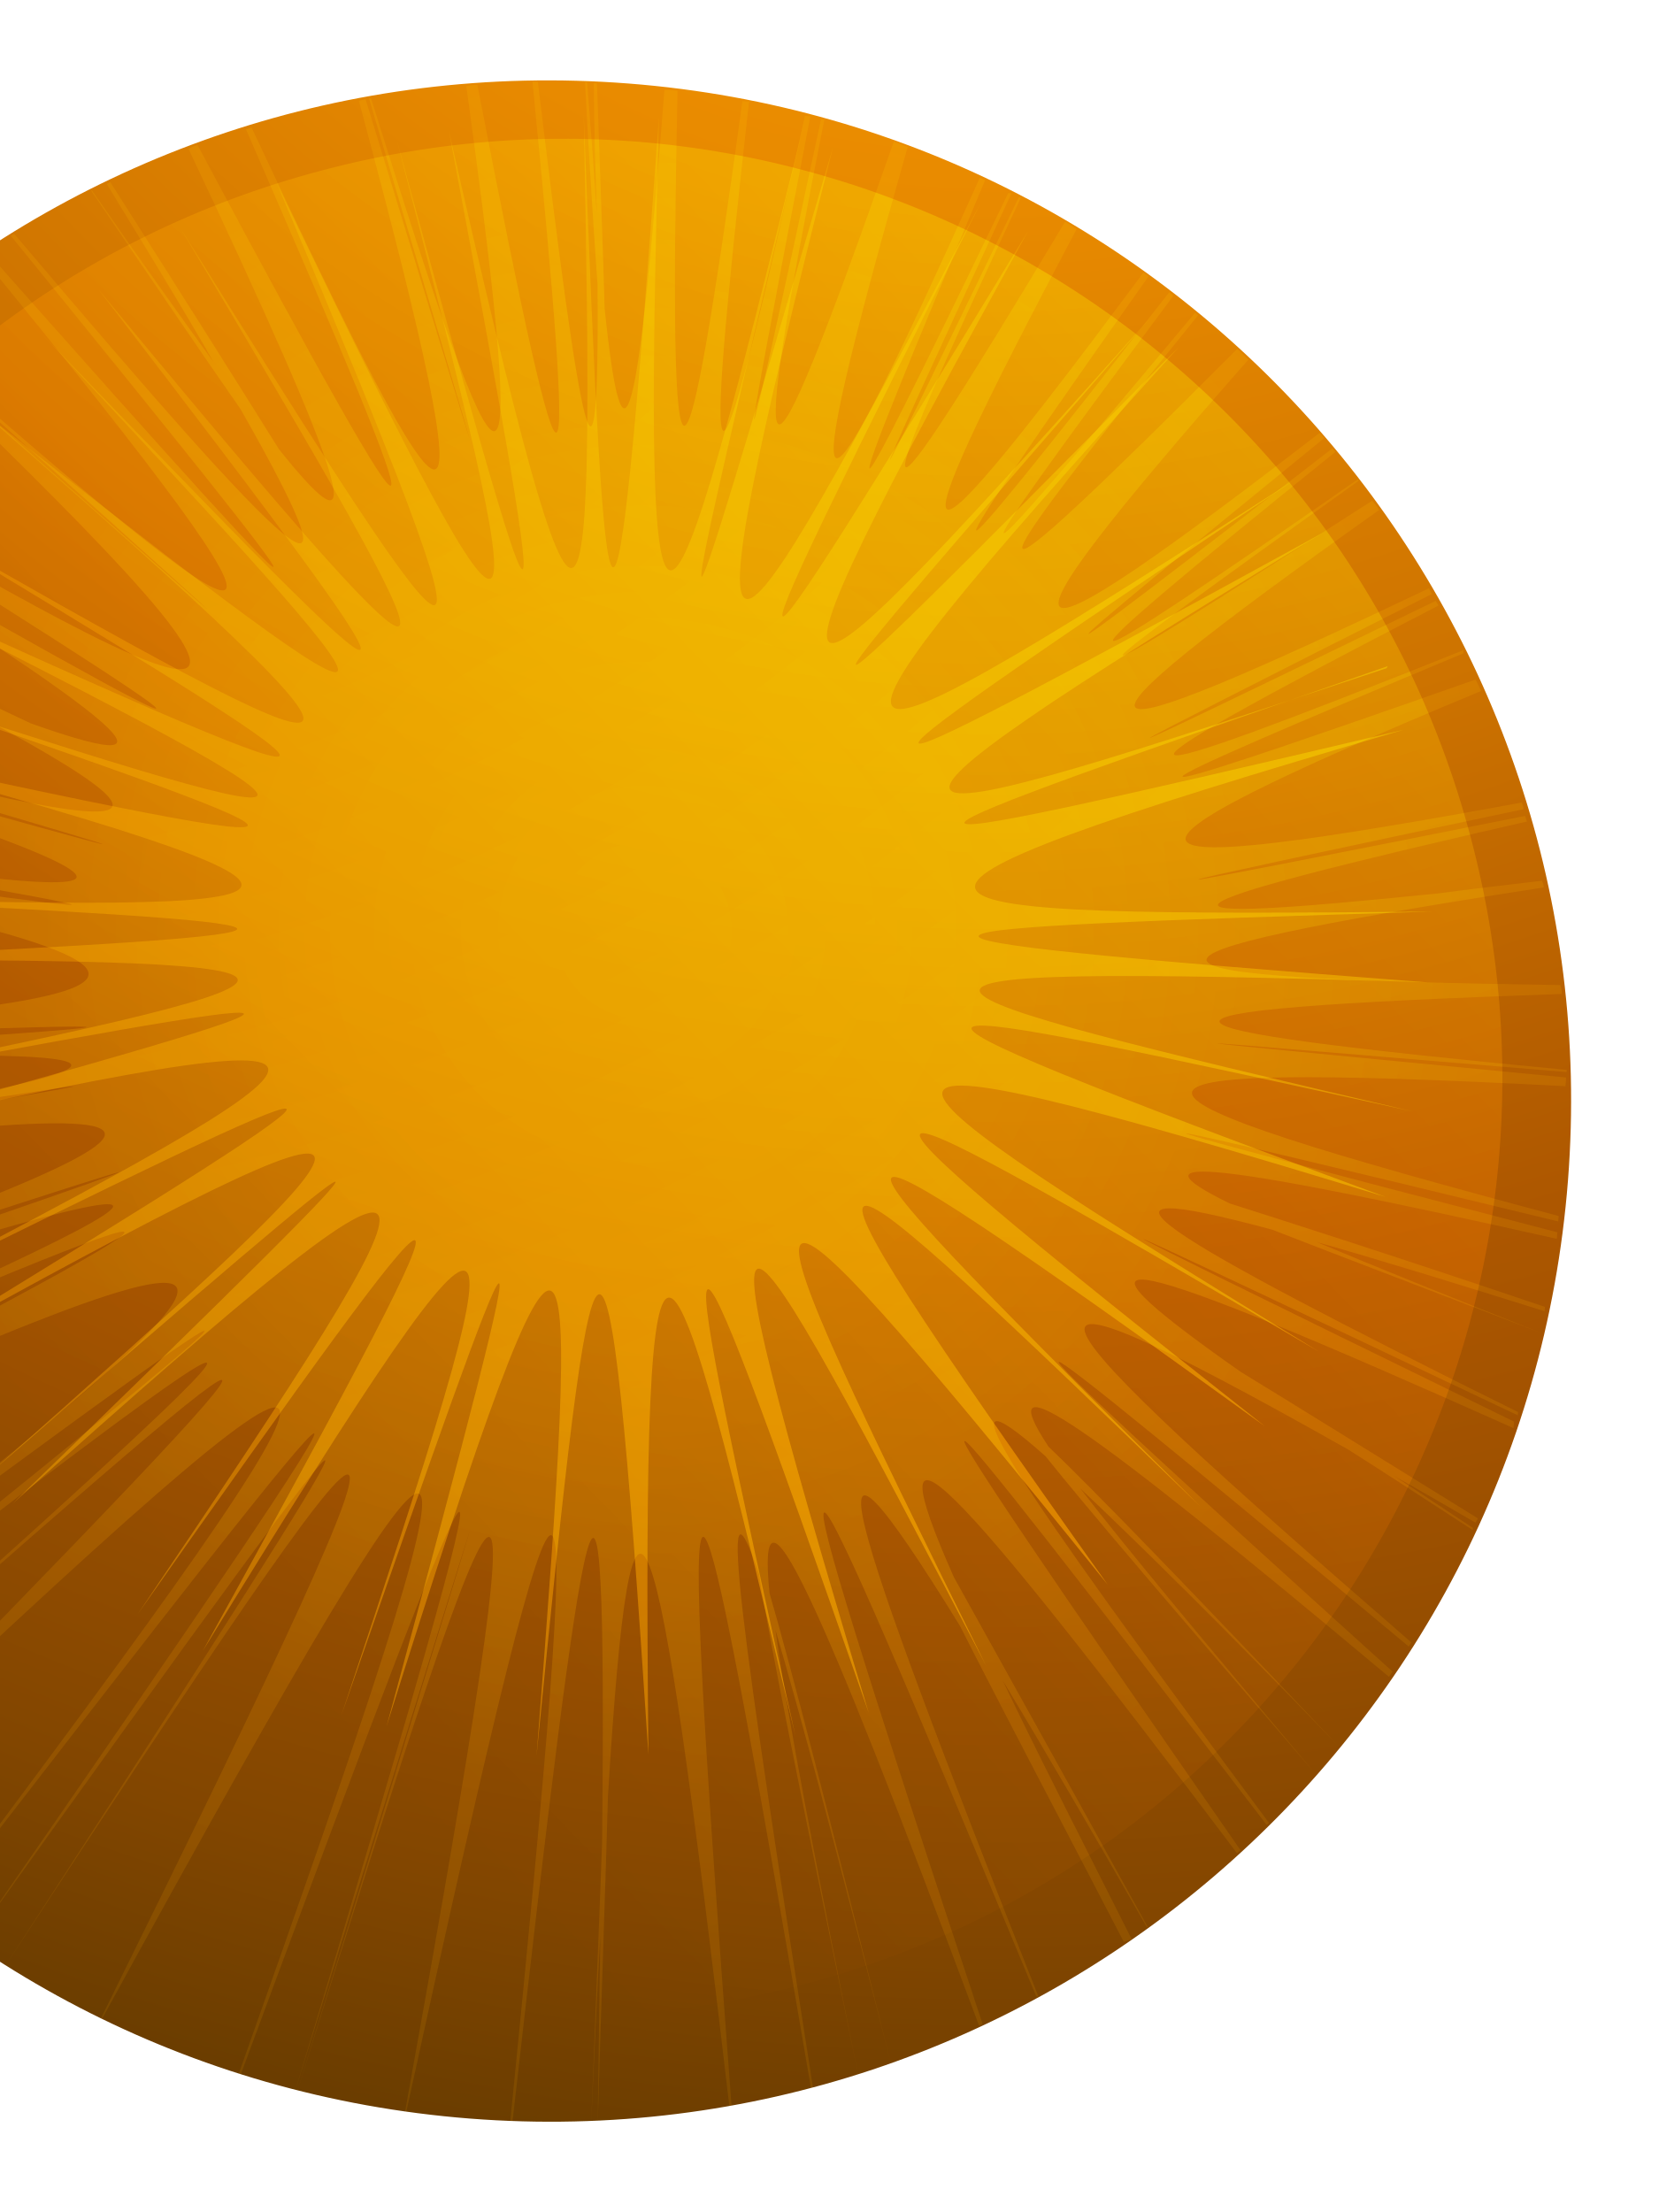
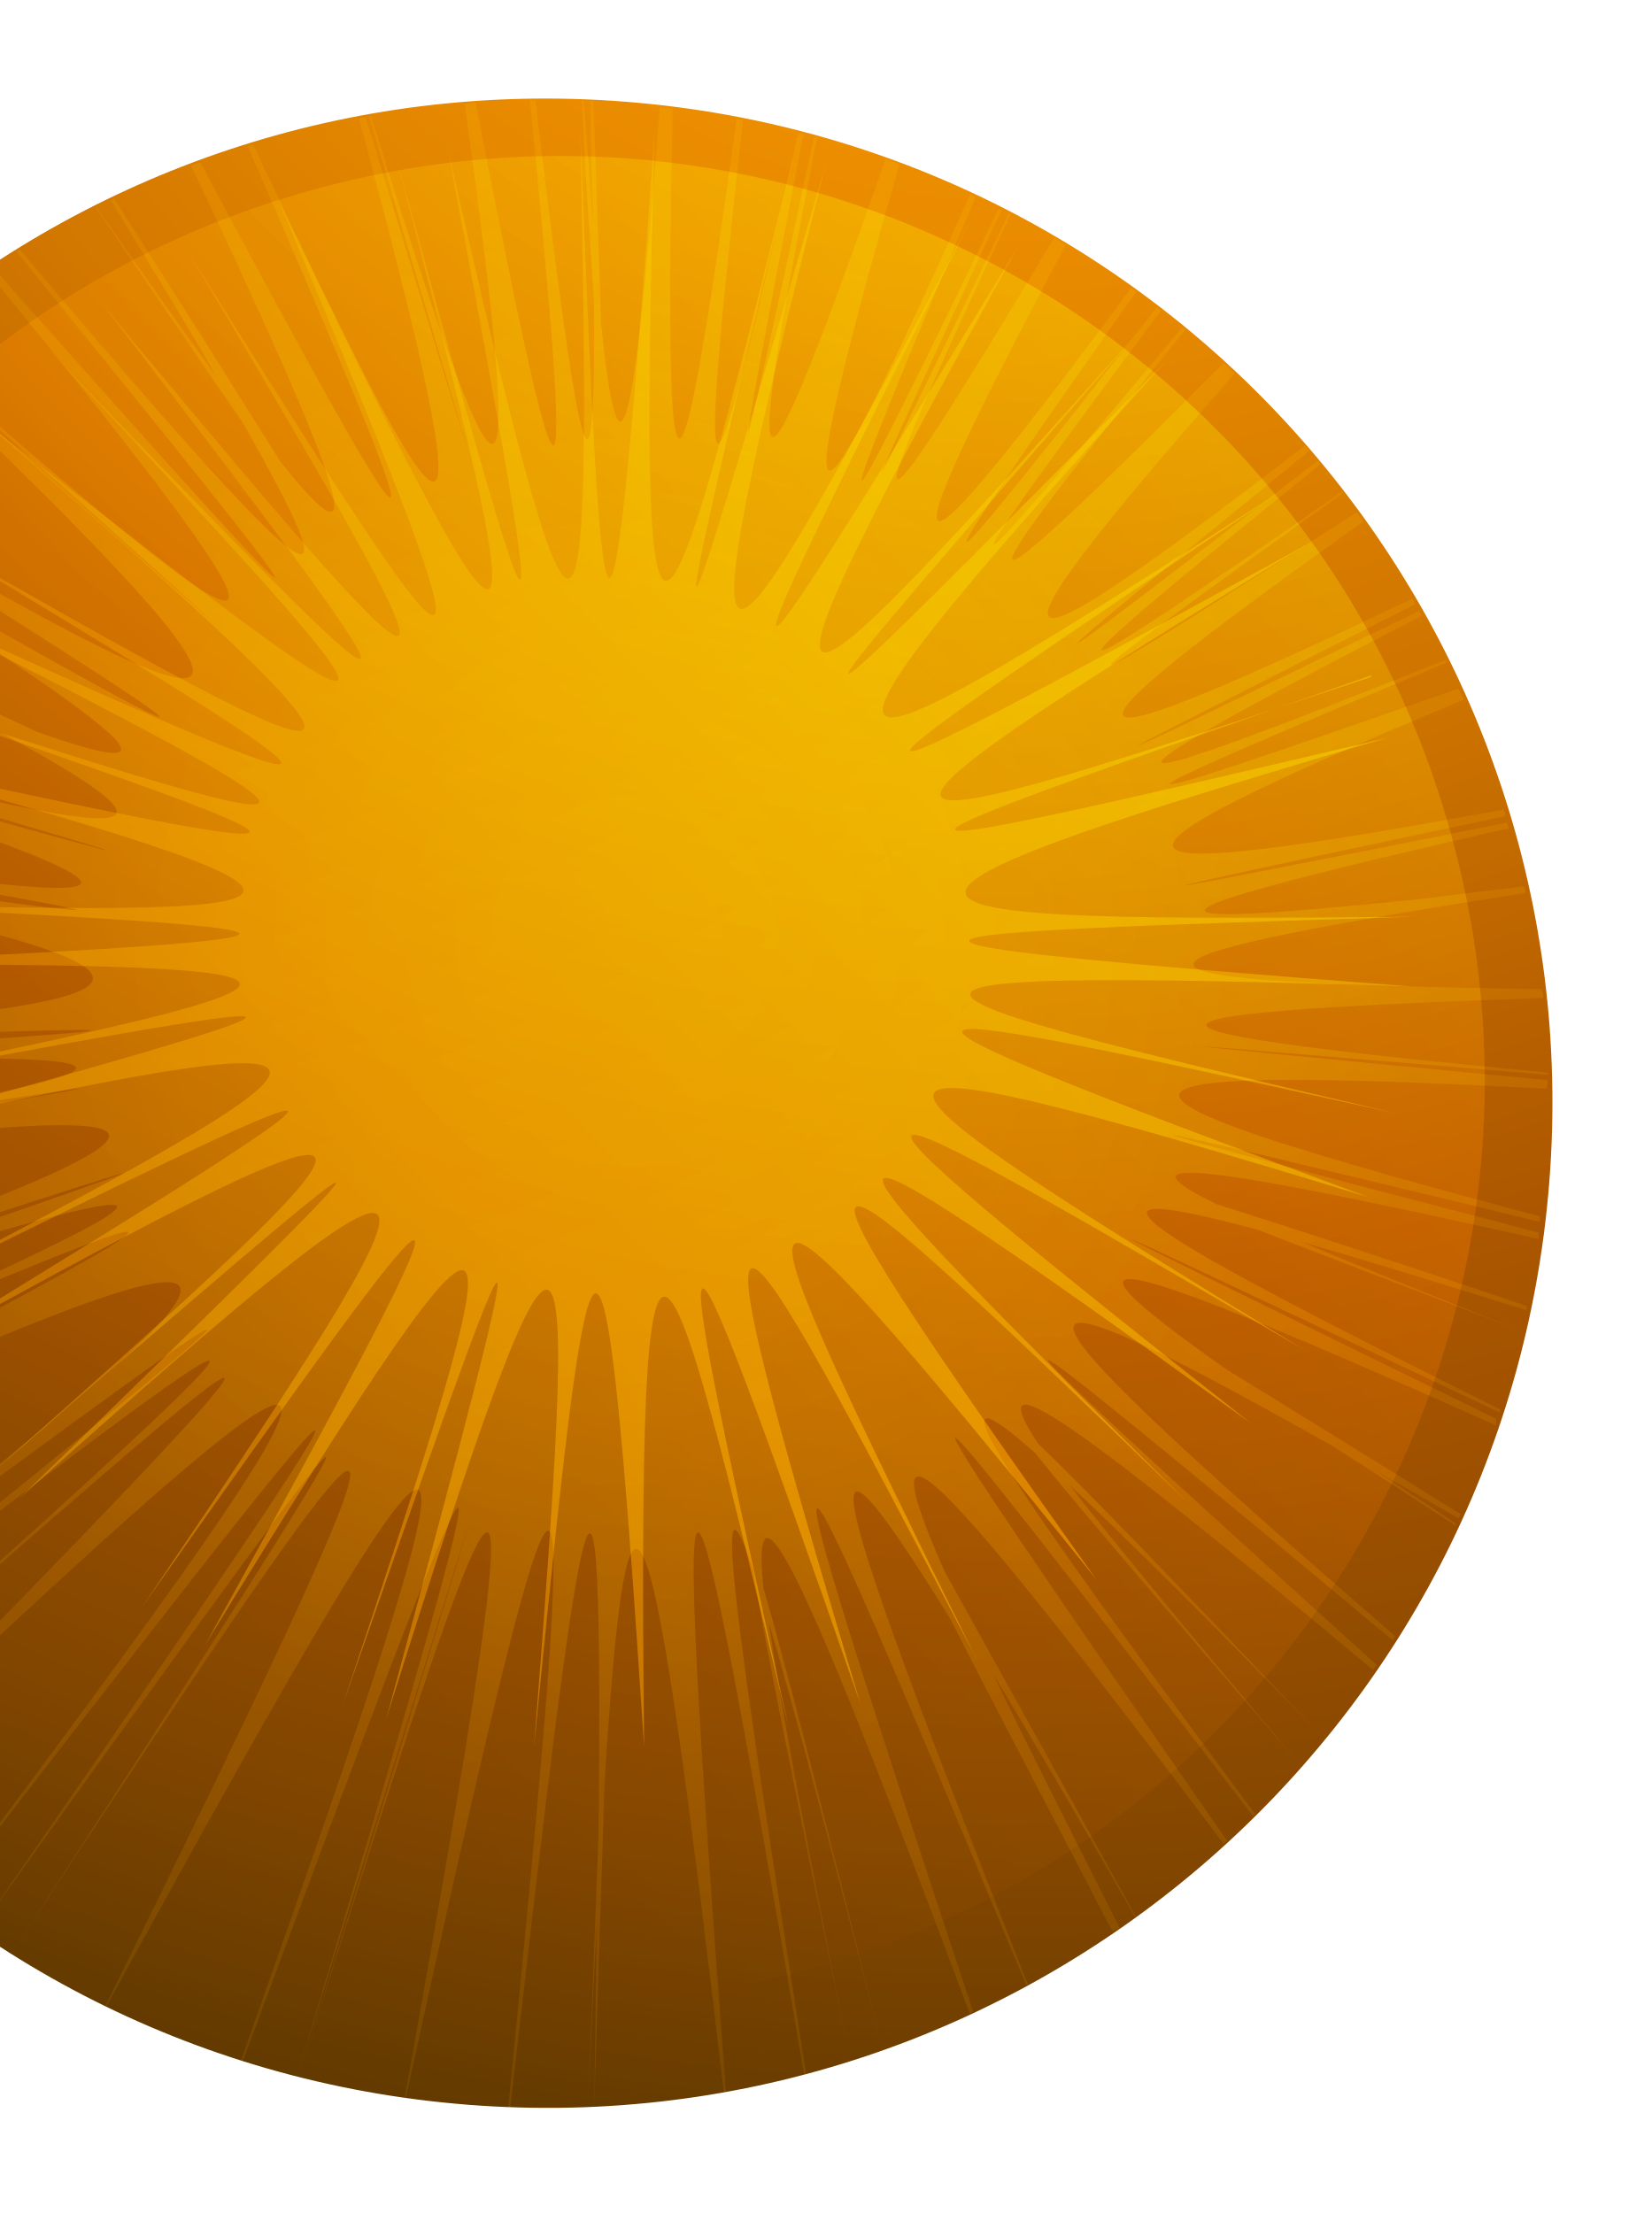
- <svg xmlns="http://www.w3.org/2000/svg" width="63" height="84" viewBox="0 0 63 84" fill="none">
-   <path style="mix-blend-mode:multiply" d="M17.844 80.452C39.208 82.12 57.877 66.172 59.543 44.832C61.209 23.491 45.24 4.84 23.877 3.172C2.513 1.505 -16.157 17.453 -17.822 38.793C-19.488 60.133 -3.52 78.784 17.844 80.452Z" fill="url(#paint0_radial_286_794)" />
-   <path style="mix-blend-mode:screen" d="M52.7 25.297C32.591 32.292 29.767 33.277 53.303 27.713C29.96 34.539 32.977 34.817 54.387 34.617C32.983 35.274 29.972 35.455 54.219 37.306C30.095 36.546 33.191 37.411 53.669 42.211C33.127 37.697 29.929 37.073 52.625 45.456C29.291 38.312 31.892 40.179 50.086 51.328C31.698 40.538 28.898 39.072 48.033 54.161C28.372 39.946 30.639 42.368 45.589 57.214C30.454 42.603 27.965 40.371 42.069 60.182C26.662 41.059 27.856 43.897 37.457 63.273C27.502 44.16 25.917 41.542 32.99 65.045C24.968 41.967 25.563 45.007 30.213 65.951C25.264 45.108 24.373 42.128 24.624 66.637C23.014 41.939 22.546 44.73 20.375 66.679C22.088 44.735 22.097 41.95 14.676 65.569C21.104 41.873 20.147 44.542 12.961 65.144C19.86 44.478 20.532 41.745 7.699 62.696C19.625 41.092 18.006 43.169 5.228 61.298C17.605 42.972 18.827 40.656 0.477 57.102C17.997 40.092 15.945 41.844 -0.569 56.105C15.751 41.663 17.571 39.684 -3.791 51.53C17.101 38.775 14.773 39.799 -4.97 49.567C14.554 39.407 16.665 37.951 -7.192 43.364C16.119 36.952 13.502 37.413 -7.743 41.367C13.404 37.072 15.957 36.357 -8.193 36.468C15.993 35.362 13.473 35.124 -8.254 34.051C13.508 34.669 16.064 34.453 -7.293 28.139C16.113 33.292 13.606 32.348 -6.625 25.447C13.67 32.062 16.238 32.762 -5.151 22.028C16.713 32.009 14.617 30.598 -3.869 19.467C14.897 30.204 17.229 31.259 -0.893 15.459C17.848 30.268 16.134 28.221 1.612 12.702C16.357 28.031 18.252 29.884 3.743 10.997C19.032 29.487 17.918 27.238 6.877 8.706C18.309 27.019 19.816 29.049 10.511 6.952C20.857 28.507 20.392 25.934 15.054 5.269C20.688 25.874 21.453 28.346 17.037 4.925C22.363 28.417 22.594 25.982 22.165 4.286C23.008 26.014 23.273 28.488 25.026 4.426C24.355 28.489 25.211 26.061 30.423 5.139C25.456 26.122 24.883 28.655 31.639 5.566C25.678 29.133 27.043 27.119 37.26 7.668C27.402 27.313 26.394 29.563 39.048 8.764C27.32 29.968 29.247 28.206 43.704 12.038C29.438 28.428 27.743 30.417 44.782 13.161C28.429 31.219 30.814 29.991 49.13 18.241C31.034 30.382 28.871 31.96 50.223 20.238C29.554 32.803 32.483 32.075 52.653 25.376L52.7 25.297Z" fill="url(#paint1_radial_286_794)" />
-   <path style="mix-blend-mode:screen" opacity="0.3" d="M42.975 73.641C40.993 69.702 39.332 66.454 38.081 63.82C39.555 66.264 41.392 69.401 43.552 73.187L43.593 73.19C40.166 66.977 37.719 62.586 36.223 59.892C33.073 52.786 36.001 55.8 46.976 70.377L47.11 70.263C32.367 49.03 33.595 50.373 48.101 69.301L48.19 69.225C38.585 56.293 35.226 51.332 39.703 55.299C41.258 57.25 44.767 61.349 49.958 67.367C45.845 62.472 42.8 58.825 41.023 56.524C43.195 58.565 46.441 61.77 50.831 66.312C45.141 60.297 41.52 56.563 39.815 54.933C37.47 51.383 41.296 54.093 52.744 63.676L52.884 63.479C35.192 47.504 36.579 48.403 53.499 62.529L53.595 62.37C38.624 49.394 36.46 46.73 51.171 55.03C52.599 55.931 54.183 56.97 55.926 58.103L55.932 58.021C54.864 57.314 53.875 56.654 52.924 56.04C53.881 56.572 54.956 57.196 56.031 57.821L56.127 57.662C52.275 55.282 49.298 53.428 47.113 52.094C39.655 46.855 42.274 47.433 57.477 54.233L57.496 53.985C38.05 44.484 39.377 45.087 57.64 53.747L57.649 53.623C43.904 46.812 40.09 44.477 48.325 46.7C50.587 47.583 54.023 48.891 58.509 50.613C54.996 49.216 52.171 48.081 49.995 47.163C52.235 47.795 55.121 48.686 58.656 49.793L58.669 49.628C52.748 47.627 48.768 46.36 46.696 45.7C42.647 43.721 46.316 44.173 59.12 47.044C59.127 46.961 59.133 46.878 59.14 46.796C39.679 41.743 40.994 41.97 59.172 46.383L59.188 46.176C41.246 41.407 39.923 40.223 59.448 41.248C59.457 41.124 59.464 41.042 59.474 40.918C41.089 39.15 42.534 39.304 59.49 40.711L59.496 40.628C42.68 39.025 41.233 38.371 59.305 37.745C59.315 37.621 59.283 37.493 59.248 37.408C42.119 37.152 40.799 36.466 58.622 33.7C58.628 33.617 58.593 33.531 58.558 33.445C57.088 33.622 55.786 33.77 54.608 33.927C42.859 35.13 43.067 34.606 57.985 31.197L57.918 30.984C40.836 34.39 41.899 34.099 57.855 30.73C57.861 30.647 57.826 30.561 57.791 30.475C41.785 33.425 40.332 32.854 56.249 26.238C56.176 26.108 56.106 25.936 56.033 25.806C40.754 31.183 41.801 30.557 55.569 24.813L55.579 24.689C41.744 30.22 40.446 30.327 54.629 22.994L54.518 22.819C39.593 30.052 40.548 29.545 54.372 22.558L54.264 22.341C40.387 28.95 39.066 28.806 52.373 19.367C52.3 19.236 52.224 19.147 52.109 19.014C39.138 27.356 39.991 26.549 51.585 18.266L51.591 18.183C39.883 26.333 38.766 26.786 50.714 17.158L50.6 17.025C37.929 26.846 38.652 26.112 50.298 16.627C50.218 16.579 50.183 16.493 50.104 16.445C38.102 25.695 36.765 25.757 47.408 13.657C47.252 13.52 47.138 13.387 46.982 13.25C36.143 24.128 36.564 22.997 45.5 11.97L45.382 11.877C36.291 22.768 35.399 23.53 44.559 11.231L44.403 11.094C34.549 23.755 34.96 22.747 43.617 10.492C43.538 10.445 43.499 10.4 43.42 10.352C34.489 22.378 33.369 22.873 40.885 8.699C40.726 8.604 40.608 8.511 40.449 8.416C32.552 21.603 32.732 20.37 38.773 7.495L38.69 7.488C32.487 20.309 31.951 21.307 38.41 7.342L38.286 7.332C31.282 21.878 31.531 20.817 37.408 6.848L37.208 6.749C30.911 20.768 29.936 21.524 34.469 5.579C34.307 5.525 34.106 5.426 33.944 5.372C28.642 20.508 28.417 19.118 31.303 4.542L31.179 4.532C28.042 19.131 27.697 20.351 30.772 4.417L30.565 4.401C26.894 21.037 26.656 19.812 28.443 3.861C28.36 3.855 28.277 3.848 28.194 3.842C25.991 19.802 25.366 20.876 25.728 3.441C25.563 3.428 25.397 3.416 25.232 3.403C24.219 16.379 23.675 18.54 22.96 11.707C22.908 9.707 22.797 6.871 22.67 3.161C22.67 3.161 22.587 3.155 22.546 3.151C22.569 4.983 22.609 6.607 22.662 8.067C22.564 6.645 22.445 4.973 22.298 3.132L22.215 3.126C22.383 6.299 22.556 8.89 22.694 10.855C22.751 20.256 22.092 16.961 20.426 3.111L20.219 3.095C21.92 20.233 21.658 21.459 18.128 3.222C18.004 3.213 17.835 3.241 17.708 3.273C20.21 21.346 19.151 19.975 14.092 3.739L14.009 3.732C18.884 20.203 19.353 21.654 13.882 3.764L13.627 3.827C18.757 22.896 17.472 21.756 9.552 4.84L9.339 4.906C16.858 22.166 17.127 23.517 7.502 5.511C7.375 5.543 7.289 5.578 7.158 5.651C13.16 18.343 14.197 21.584 10.596 17.062C9.338 15.051 7.228 11.685 4.187 6.916L4.057 6.989C5.68 9.652 7.046 11.879 8.108 13.749C6.83 11.986 5.292 9.829 3.496 7.236L3.455 7.233C5.845 10.745 7.748 13.555 9.134 15.534C14.185 24.41 11.133 21.386 0.538 8.876L0.407 8.949C13.433 24.975 14.291 26.248 -0.513 9.542L-0.733 9.691C13.174 26.701 11.166 25.755 -4.179 12.25L-4.221 12.246C11.182 26.088 12.622 27.365 -4.313 12.364C-4.358 12.402 -4.447 12.478 -4.492 12.516C12.824 29.044 10.603 28.704 -8.968 17.073L-9.105 17.229C10.38 29.435 11.753 30.499 -9.841 18.128L-9.978 18.283C4.592 27.32 7.769 29.814 1.168 27.469C-1.441 26.226 -5.821 24.221 -12.133 21.358L-12.143 21.482C-9.216 22.916 -6.611 24.201 -4.451 25.326C-6.71 24.401 -9.411 23.275 -12.512 21.952C-8.688 23.623 -5.466 24.997 -2.927 26.068C9.997 32.732 5.23 31.944 -14.777 26.432L-14.786 26.556C9.226 33.544 11.053 34.145 -14.93 26.794L-14.94 26.918C10.377 34.799 7.748 34.884 -16.421 30.96C7.936 35.148 10.319 35.542 -16.606 31.736L-16.619 31.901C11.406 37.083 9.002 38.017 -17.884 39.578L-17.894 39.702C9.285 38.663 11.411 38.621 -17.952 40.446L-17.958 40.528C10.891 39.412 8.245 40.245 -17.889 44.442C8.363 40.337 10.976 39.918 -17.877 44.817L-17.883 44.9C12.121 40.714 10.054 42.133 -16.805 51.345L-16.811 51.428C10.484 42.499 12.661 41.796 -16.678 51.854C12.352 42.562 9.868 43.989 -15.644 55.136C10.065 44.129 12.641 43.124 -14.815 57.321C14.072 43.985 12.495 46.065 -11.019 64.145L-10.978 64.149C12.879 46.469 14.854 45.168 -10.231 65.246C14.668 45.944 12.633 48.03 -8.753 67.108C12.75 48.122 14.974 46.3 -7.141 68.855C16.281 46.61 15.27 48.901 -2.664 72.822L-2.623 72.825C15.716 49.061 17.318 47.19 -1.166 73.895C17.384 47.944 15.899 50.447 0.141 74.746C16.016 50.539 17.858 48.272 3.771 76.775L3.812 76.779C19.297 48.509 18.941 50.934 9.017 78.89L9.099 78.896C19.332 51.256 20.378 49.05 11.174 79.515C20.451 49.721 19.617 52.4 11.257 79.522C19.694 52.489 20.855 49.878 15.355 80.341L15.396 80.344C22.071 49.765 22.224 52.063 19.368 80.654L19.451 80.66C22.249 56.015 23.062 50.923 22.864 69.992C22.756 72.977 22.606 76.499 22.449 80.645C22.57 78.035 22.674 75.632 22.8 73.479C22.757 75.638 22.738 78.007 22.7 80.623C22.843 75.603 23 71.458 23.086 68.221C23.996 53.366 24.881 55.888 27.701 80.016L27.784 80.022C25.53 50.243 26.202 52.291 30.796 79.301L30.878 79.307C28.153 61.964 27.164 54.902 28.823 59.772C29.181 62.128 30.504 68.634 32.585 78.775C30.995 70.876 29.9 65.177 29.448 61.899C30.403 65.134 31.852 70.569 33.826 78.332C31.513 69.045 30.013 63.191 29.224 60.51C28.707 55.397 30.987 60.315 37.182 76.93L37.313 76.857C28.483 50.265 29.471 52.005 39.351 75.811L39.434 75.817C32.028 57.111 30.283 51.736 36.453 61.739C37.895 64.596 39.998 68.585 42.676 73.742L42.975 73.641Z" fill="url(#paint2_radial_286_794)" />
-   <path style="mix-blend-mode:color-dodge" opacity="0.3" d="M12.256 6.464C31.297 1.423 50.846 12.803 55.855 31.821C60.905 50.842 49.516 70.368 30.478 75.368C11.437 80.409 -8.112 69.029 -13.121 50.011C-18.171 30.99 -6.782 11.464 12.256 6.464Z" fill="url(#paint3_linear_286_794)" />
+ <svg xmlns="http://www.w3.org/2000/svg" width="47" height="63" viewBox="0 0 47 63" fill="none">
+   <path style="mix-blend-mode:multiply" d="M13.331 59.919C29.095 61.15 42.871 49.382 44.101 33.635C45.33 17.887 33.547 4.124 17.782 2.894C2.017 1.663 -11.759 13.431 -12.988 29.178C-14.218 44.926 -2.434 58.689 13.331 59.919Z" fill="url(#paint0_radial_430_304)" />
+   <path style="mix-blend-mode:screen" d="M39.052 19.22C24.213 24.381 22.129 25.109 39.496 21.003C22.271 26.04 24.497 26.245 40.296 26.097C24.502 26.582 22.28 26.716 40.172 28.082C22.37 27.521 24.655 28.159 39.767 31.701C24.608 28.37 22.248 27.91 38.996 34.096C21.777 28.824 23.697 30.201 37.122 38.429C23.553 30.466 21.488 29.385 35.608 40.519C21.1 30.029 22.772 31.817 33.804 42.772C22.636 31.99 20.799 30.343 31.206 44.962C19.838 30.851 20.718 32.945 27.803 47.243C20.458 33.139 19.288 31.207 24.507 48.55C18.587 31.521 19.027 33.764 22.458 49.219C18.806 33.839 18.148 31.64 18.334 49.725C17.145 31.5 16.8 33.559 15.198 49.757C16.462 33.564 16.469 31.509 10.993 48.938C15.736 31.451 15.03 33.421 9.727 48.624C14.818 33.374 15.314 31.357 5.845 46.818C14.645 30.875 13.45 32.408 4.021 45.785C13.155 32.262 14.056 30.553 0.515 42.689C13.443 30.137 11.929 31.43 -0.257 41.954C11.786 31.297 13.129 29.837 -2.635 38.577C12.782 29.165 11.064 29.921 -3.504 37.129C10.903 29.632 12.461 28.557 -5.144 32.552C12.058 27.82 10.127 28.16 -5.551 31.078C10.054 27.909 11.938 27.381 -5.883 27.463C11.965 26.647 10.105 26.471 -5.928 25.68C10.131 26.136 12.017 25.976 -5.219 21.317C12.053 25.12 10.203 24.423 -4.726 19.331C10.251 24.212 12.145 24.728 -3.638 16.808C12.496 24.173 10.949 23.131 -2.692 14.918C11.156 22.841 12.877 23.619 -0.495 11.96C13.333 22.888 12.069 21.378 1.353 9.926C12.234 21.237 13.632 22.605 2.925 8.668C14.208 22.312 13.385 20.652 5.238 6.977C13.674 20.491 14.786 21.989 7.919 5.683C15.554 21.589 15.211 19.69 11.272 4.441C15.429 19.646 15.993 21.47 12.735 4.187C16.665 21.522 16.836 19.725 16.519 3.716C17.141 19.749 17.337 21.574 18.631 3.819C18.135 21.575 18.767 19.784 22.613 4.345C18.947 19.829 18.525 21.698 23.51 4.66C19.112 22.05 20.118 20.564 27.658 6.211C20.384 20.708 19.64 22.368 28.977 7.02C20.323 22.667 21.745 21.366 32.413 9.436C21.886 21.531 20.635 22.998 33.208 10.265C21.142 23.59 22.902 22.684 36.417 14.013C23.063 22.973 21.468 24.137 37.224 15.487C21.972 24.759 24.133 24.222 39.016 19.278L39.052 19.22Z" fill="url(#paint1_radial_430_304)" />
+   <path style="mix-blend-mode:screen" opacity="0.3" d="M31.878 54.896C30.415 51.99 29.189 49.593 28.266 47.65C29.354 49.453 30.709 51.768 32.303 54.561L32.334 54.564C29.804 49.979 27.999 46.739 26.895 44.751C24.57 39.507 26.731 41.731 34.83 52.488L34.928 52.404C24.049 36.735 24.955 37.726 35.66 51.694L35.725 51.638C28.637 42.095 26.159 38.434 29.463 41.361C30.61 42.801 33.199 45.826 37.03 50.267C33.995 46.655 31.747 43.964 30.436 42.266C32.039 43.772 34.434 46.137 37.674 49.489C33.475 45.05 30.803 42.294 29.545 41.092C27.814 38.471 30.638 40.471 39.086 47.544L39.189 47.398C26.133 35.609 27.157 36.272 39.643 46.697L39.714 46.58C28.666 37.004 27.069 35.038 37.925 41.163C38.978 41.829 40.147 42.595 41.433 43.432L41.438 43.371C40.65 42.849 39.92 42.362 39.218 41.909C39.924 42.301 40.718 42.762 41.511 43.223L41.582 43.106C38.739 41.35 36.542 39.981 34.93 38.996C29.427 35.13 31.359 35.557 42.578 40.576L42.592 40.393C28.242 33.381 29.221 33.826 42.698 40.217L42.705 40.125C32.562 35.099 29.748 33.376 35.824 35.016C37.493 35.668 40.029 36.633 43.339 37.905C40.747 36.874 38.662 36.036 37.057 35.358C38.71 35.825 40.839 36.482 43.447 37.299L43.457 37.177C39.088 35.701 36.151 34.766 34.622 34.278C31.634 32.818 34.342 33.152 43.79 35.271C43.795 35.21 43.8 35.149 43.804 35.088C29.444 31.358 30.414 31.526 43.828 34.783L43.84 34.63C30.6 31.111 29.624 30.237 44.032 30.994C44.039 30.903 44.043 30.842 44.051 30.75C30.484 29.445 31.55 29.559 44.062 30.598L44.067 30.537C31.659 29.353 30.591 28.87 43.926 28.409C43.933 28.317 43.91 28.223 43.884 28.16C31.244 27.97 30.27 27.465 43.422 25.424C43.426 25.363 43.401 25.299 43.375 25.236C42.29 25.366 41.329 25.475 40.46 25.591C31.791 26.479 31.944 26.092 42.952 23.577L42.902 23.42C30.298 25.933 31.082 25.718 42.856 23.232C42.86 23.171 42.835 23.108 42.809 23.044C30.998 25.22 29.925 24.799 41.67 19.918C41.617 19.822 41.565 19.695 41.511 19.599C30.236 23.566 31.01 23.104 41.169 18.866L41.176 18.775C30.968 22.856 30.009 22.934 40.475 17.523L40.393 17.394C29.38 22.732 30.085 22.357 40.285 17.202L40.206 17.042C29.966 21.918 28.991 21.811 38.81 14.847C38.756 14.751 38.7 14.685 38.616 14.586C29.044 20.742 29.674 20.147 38.229 14.034L38.233 13.973C29.594 19.987 28.77 20.321 37.586 13.217L37.502 13.118C28.152 20.365 28.686 19.824 37.279 12.825C37.22 12.79 37.194 12.726 37.136 12.691C28.279 19.516 27.293 19.562 35.146 10.633C35.031 10.532 34.947 10.434 34.832 10.333C26.834 18.36 27.145 17.525 33.738 9.388L33.651 9.32C26.943 17.356 26.285 17.918 33.044 8.843L32.929 8.742C25.658 18.084 25.961 17.341 32.349 8.298C32.29 8.263 32.262 8.23 32.203 8.195C25.614 17.068 24.787 17.433 30.333 6.975C30.215 6.904 30.129 6.836 30.011 6.765C24.184 16.496 24.317 15.586 28.774 6.086L28.713 6.081C24.136 15.541 23.741 16.277 28.507 5.973L28.415 5.966C23.247 16.699 23.431 15.916 27.767 5.608L27.619 5.535C22.973 15.88 22.254 16.438 25.598 4.672C25.478 4.632 25.331 4.559 25.211 4.519C21.299 15.688 21.133 14.662 23.262 3.906L23.171 3.899C20.856 14.672 20.601 15.572 22.87 3.814L22.717 3.802C20.009 16.078 19.834 15.175 21.151 3.404C21.09 3.399 21.029 3.394 20.968 3.39C19.343 15.167 18.882 15.959 19.148 3.094C19.026 3.085 18.904 3.075 18.782 3.066C18.035 12.641 17.634 14.236 17.106 9.194C17.067 7.718 16.985 5.625 16.892 2.887C16.892 2.887 16.83 2.882 16.8 2.88C16.817 4.231 16.847 5.43 16.886 6.507C16.814 5.458 16.726 4.224 16.617 2.866L16.556 2.861C16.68 5.202 16.807 7.115 16.909 8.565C16.952 15.502 16.466 13.071 15.236 2.85L15.083 2.838C16.339 15.485 16.145 16.39 13.54 2.932C13.448 2.925 13.324 2.946 13.23 2.969C15.077 16.306 14.296 15.294 10.562 3.313L10.501 3.308C14.098 15.463 14.445 16.533 10.407 3.332L10.219 3.378C14.005 17.45 13.057 16.609 7.212 4.125L7.054 4.174C12.603 16.911 12.802 17.908 5.699 4.621C5.605 4.644 5.542 4.67 5.445 4.724C9.875 14.09 10.64 16.481 7.983 13.144C7.054 11.661 5.497 9.176 3.253 5.657L3.157 5.711C4.355 7.676 5.363 9.319 6.146 10.7C5.203 9.399 4.068 7.807 2.743 5.893L2.713 5.891C4.476 8.483 5.881 10.556 6.903 12.017C10.631 18.567 8.379 16.335 0.56 7.103L0.464 7.157C10.076 18.984 10.71 19.923 -0.215 7.595L-0.377 7.705C9.885 20.258 8.404 19.559 -2.921 9.593L-2.951 9.59C8.415 19.805 9.478 20.747 -3.019 9.677C-3.052 9.705 -3.118 9.761 -3.151 9.79C9.627 21.986 7.988 21.735 -6.454 13.152L-6.555 13.267C7.823 22.275 8.837 23.06 -7.098 13.93L-7.199 14.045C3.553 20.714 5.897 22.554 1.026 20.823C-0.899 19.906 -4.132 18.426 -8.789 16.314L-8.796 16.405C-6.637 17.464 -4.714 18.412 -3.12 19.242C-4.787 18.559 -6.78 17.729 -9.069 16.752C-6.247 17.985 -3.869 18.999 -1.996 19.79C7.541 24.707 4.024 24.126 -10.74 20.058L-10.747 20.149C6.972 25.307 8.32 25.75 -10.853 20.325L-10.86 20.417C7.822 26.233 5.882 26.296 -11.953 23.399C6.02 26.491 7.779 26.782 -12.089 23.972L-12.099 24.093C8.581 27.918 6.807 28.608 -13.032 29.758L-13.039 29.849C7.016 29.084 8.584 29.053 -13.082 30.398L-13.087 30.459C8.201 29.637 6.249 30.252 -13.036 33.347C6.336 30.32 8.264 30.01 -13.027 33.624L-13.031 33.685C9.109 30.598 7.584 31.645 -12.235 38.442L-12.24 38.503C7.901 31.915 9.507 31.396 -12.142 38.817C9.279 31.961 7.446 33.014 -11.379 41.239C7.592 33.118 9.492 32.377 -10.767 42.852C10.549 33.011 9.385 34.547 -7.966 47.887L-7.935 47.89C9.668 34.845 11.126 33.885 -7.384 48.7C10.989 34.457 9.486 35.996 -6.293 50.074C9.573 36.065 11.214 34.72 -5.104 51.363C12.179 34.949 11.433 36.639 -1.8 54.291L-1.769 54.293C11.761 36.757 12.944 35.377 -0.695 55.083C12.993 35.933 11.897 37.78 0.27 55.71C11.983 37.848 13.343 36.175 2.948 57.208L2.979 57.21C14.404 36.35 14.142 38.14 6.819 58.768L6.88 58.773C14.43 38.377 15.202 36.75 8.411 59.23C15.256 37.245 14.641 39.222 8.472 59.235C14.697 39.288 15.554 37.36 11.497 59.839L11.527 59.842C16.451 37.277 16.564 38.973 14.458 60.071L14.519 60.075C16.583 41.889 17.183 38.132 17.037 52.203C16.958 54.406 16.847 57.005 16.731 60.064C16.82 58.138 16.897 56.365 16.99 54.776C16.958 56.369 16.945 58.117 16.917 60.048C17.021 56.344 17.137 53.285 17.201 50.897C17.872 39.934 18.525 41.796 20.607 59.6L20.668 59.605C19.003 37.63 19.5 39.141 22.89 59.072L22.951 59.077C20.939 46.279 20.21 41.068 21.434 44.661C21.698 46.4 22.675 51.201 24.21 58.685C23.037 52.856 22.229 48.651 21.895 46.231C22.6 48.618 23.669 52.629 25.127 58.358C23.419 51.505 22.312 47.184 21.73 45.206C21.348 41.433 23.031 45.062 27.603 57.324L27.7 57.27C21.183 37.647 21.912 38.931 29.203 56.498L29.264 56.502C23.799 42.699 22.511 38.732 27.065 46.114C28.129 48.222 29.681 51.166 31.657 54.971L31.878 54.896Z" fill="url(#paint2_radial_430_304)" />
+   <path style="mix-blend-mode:color-dodge" opacity="0.3" d="M9.207 5.323C23.258 1.603 37.684 10 41.38 24.034C45.106 38.07 36.702 52.478 22.654 56.168C8.603 59.888 -5.822 51.49 -9.518 37.457C-13.245 23.421 -4.841 9.013 9.207 5.323Z" fill="url(#paint3_linear_430_304)" />
  <defs>
-     <radialGradient id="paint0_radial_286_794" cx="0" cy="0" r="1" gradientUnits="userSpaceOnUse" gradientTransform="translate(38.0493 -22.4603) rotate(30.3984) scale(131.769 131.679)">
+     <radialGradient id="paint0_radial_430_304" cx="0" cy="0" r="1" gradientUnits="userSpaceOnUse" gradientTransform="translate(28.2401 -16.0211) rotate(30.3984) scale(97.234 97.1676)">
      <stop stop-color="#FF9D00" />
      <stop offset="0.1" stop-color="#F99800" />
      <stop offset="0.24" stop-color="#E88A00" />
      <stop offset="0.39" stop-color="#CD7300" />
      <stop offset="0.54" stop-color="#AD5700" />
      <stop offset="0.6" stop-color="#A15200" />
      <stop offset="0.72" stop-color="#824600" />
      <stop offset="0.86" stop-color="#513300" />
      <stop offset="1" stop-color="#1E1F00" />
    </radialGradient>
-     <radialGradient id="paint1_radial_286_794" cx="0" cy="0" r="1" gradientUnits="userSpaceOnUse" gradientTransform="translate(-7.93109 -21.8135) rotate(-14.657) scale(106.429 106.336)">
+     <radialGradient id="paint1_radial_430_304" cx="0" cy="0" r="1" gradientUnits="userSpaceOnUse" gradientTransform="translate(-5.68922 -15.5435) rotate(-14.657) scale(78.5354 78.4672)">
      <stop />
      <stop offset="0.04" stop-color="#060300" />
      <stop offset="0.5" stop-color="#4B2500" />
      <stop offset="0.83" stop-color="#763B00" />
      <stop offset="1" stop-color="#874400" />
    </radialGradient>
-     <radialGradient id="paint2_radial_286_794" cx="0" cy="0" r="1" gradientUnits="userSpaceOnUse" gradientTransform="translate(24.3339 35.4241) rotate(59.7937) scale(59.9192 59.9427)">
+     <radialGradient id="paint2_radial_430_304" cx="0" cy="0" r="1" gradientUnits="userSpaceOnUse" gradientTransform="translate(18.1205 26.6948) rotate(59.7928) scale(44.2175 44.2303)">
      <stop stop-color="#FFA600" />
      <stop offset="0.08" stop-color="#F9A100" />
      <stop offset="0.19" stop-color="#E89300" />
      <stop offset="0.31" stop-color="#CD7D00" />
      <stop offset="0.44" stop-color="#A85F00" />
      <stop offset="0.54" stop-color="#874400" />
      <stop offset="0.64" stop-color="#763E00" />
      <stop offset="0.82" stop-color="#4B2F00" />
      <stop offset="1" stop-color="#1E1F00" />
    </radialGradient>
-     <linearGradient id="paint3_linear_286_794" x1="3.934" y1="57.847" x2="101.139" y2="-36.935" gradientUnits="userSpaceOnUse">
+     <linearGradient id="paint3_linear_430_304" x1="3.067" y1="43.239" x2="74.796" y2="-26.702" gradientUnits="userSpaceOnUse">
      <stop />
      <stop offset="1" stop-color="white" />
    </linearGradient>
  </defs>
</svg>
